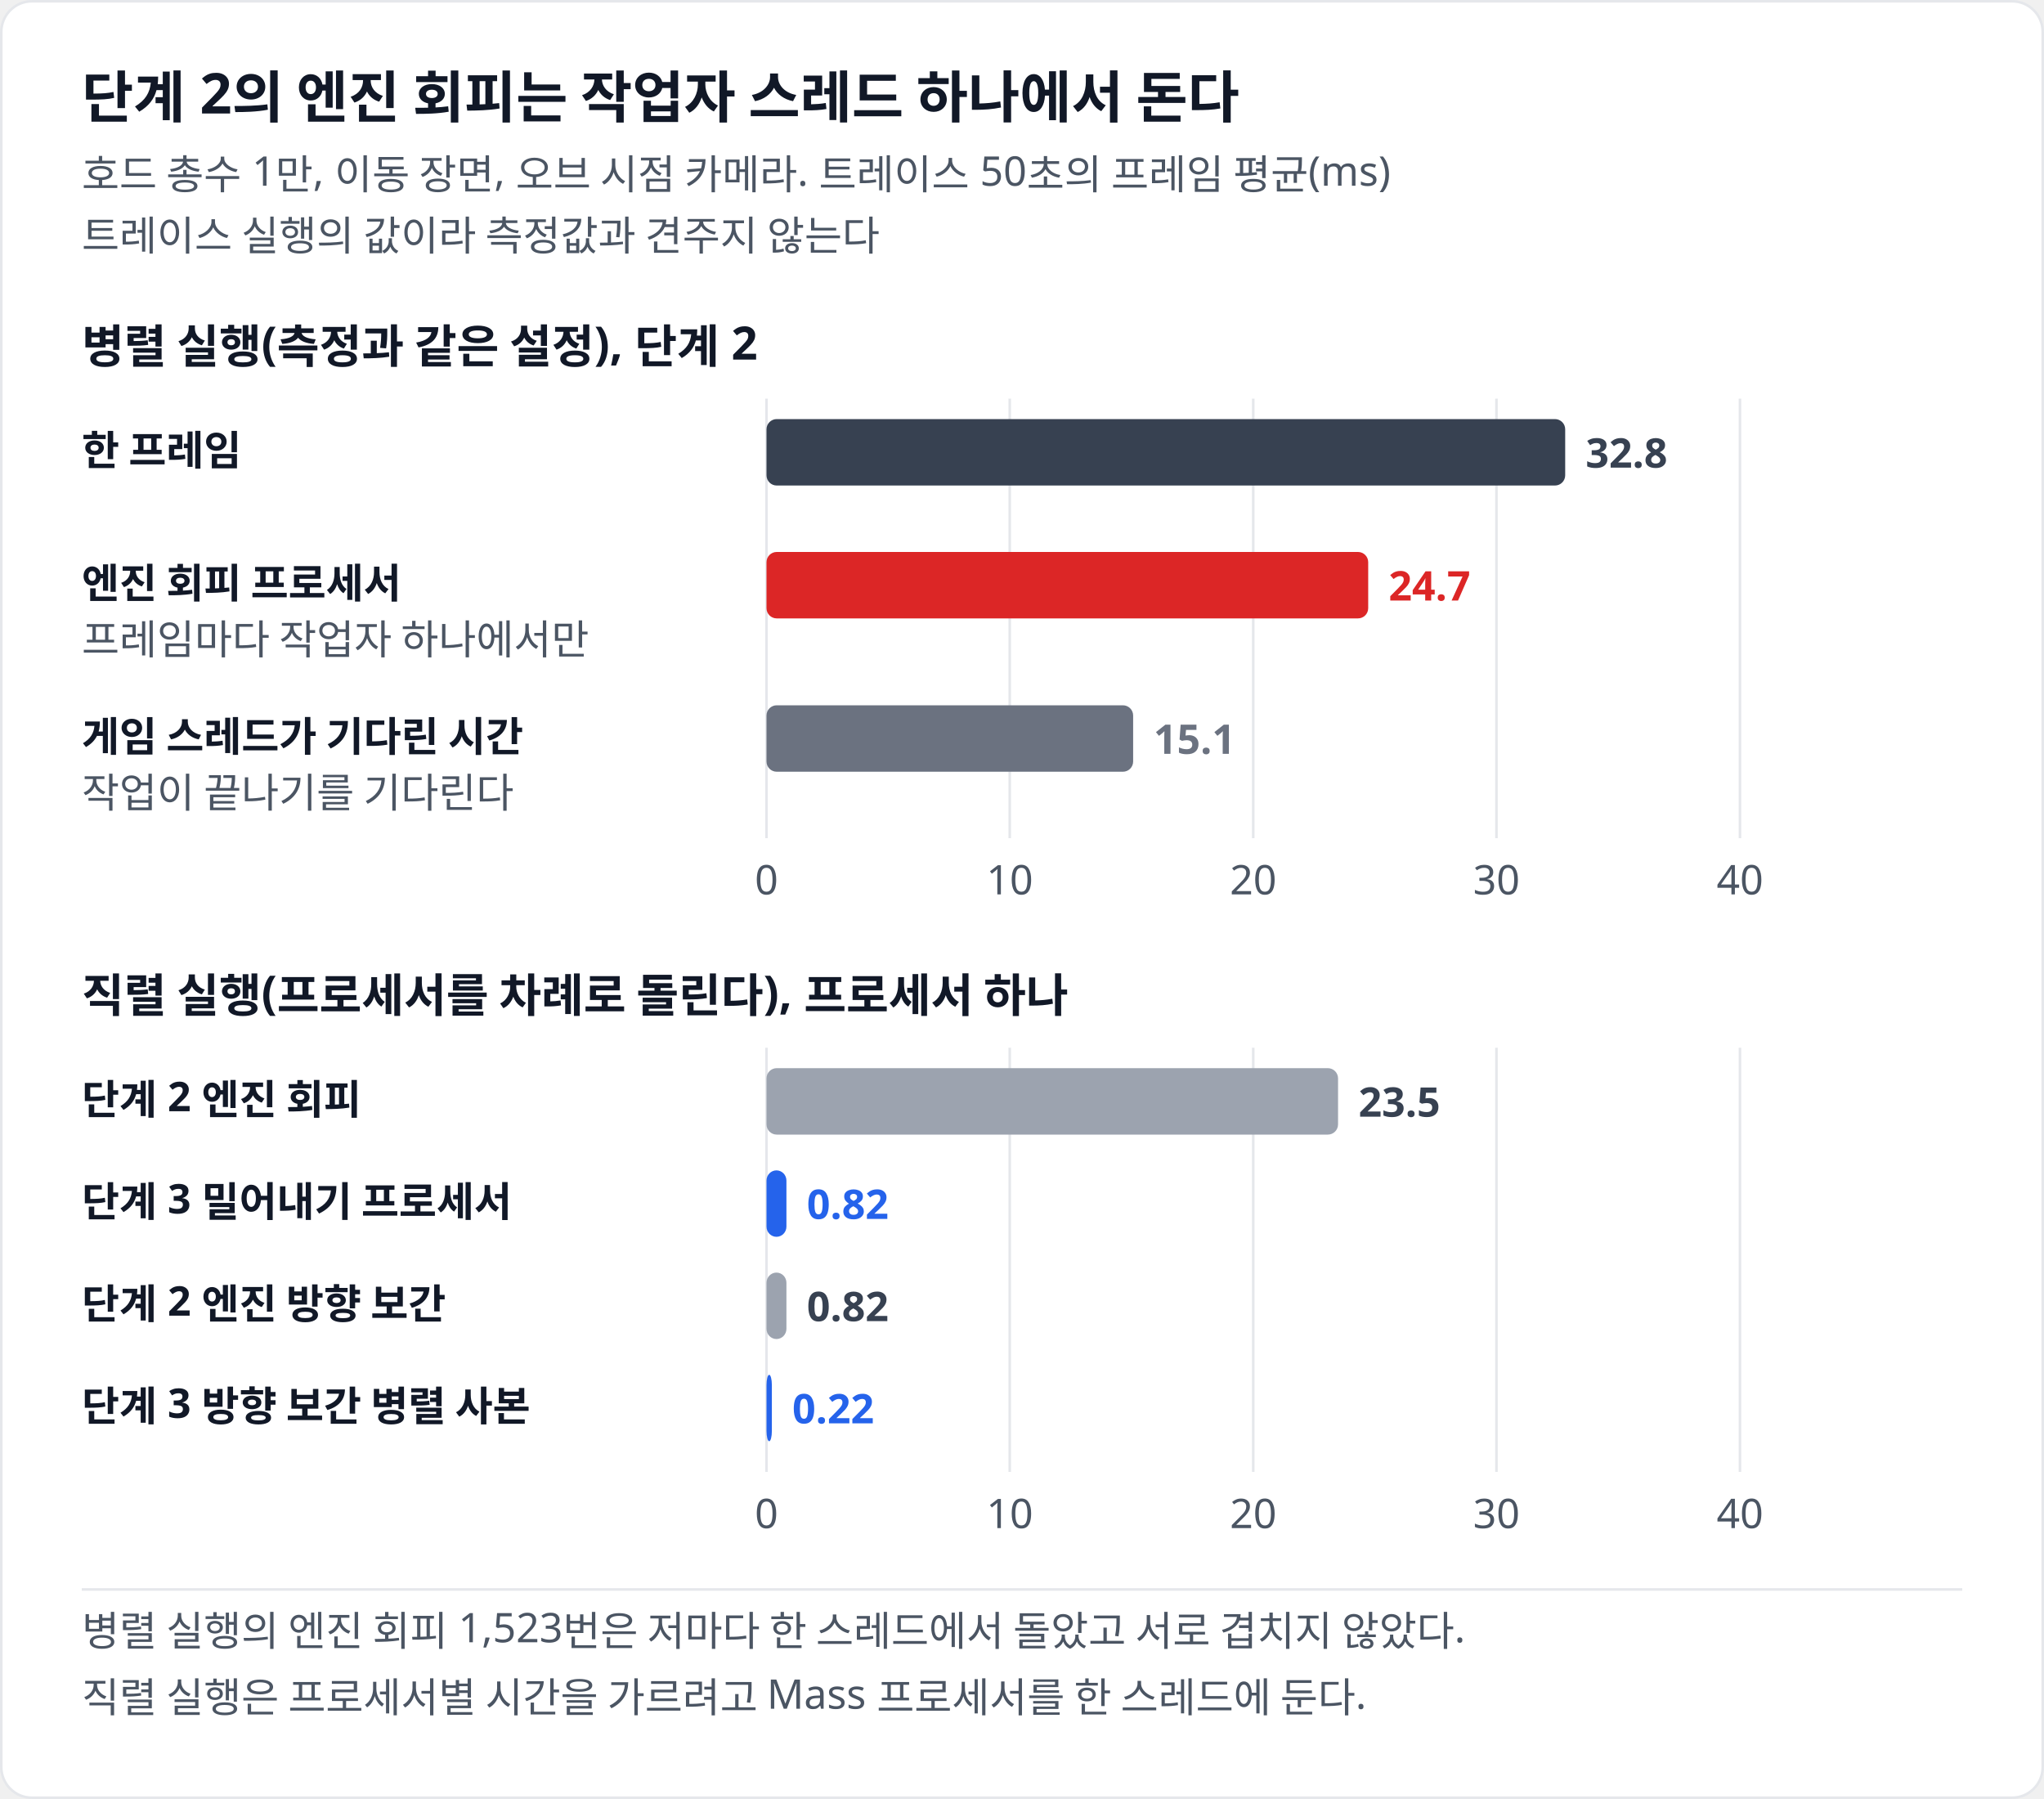
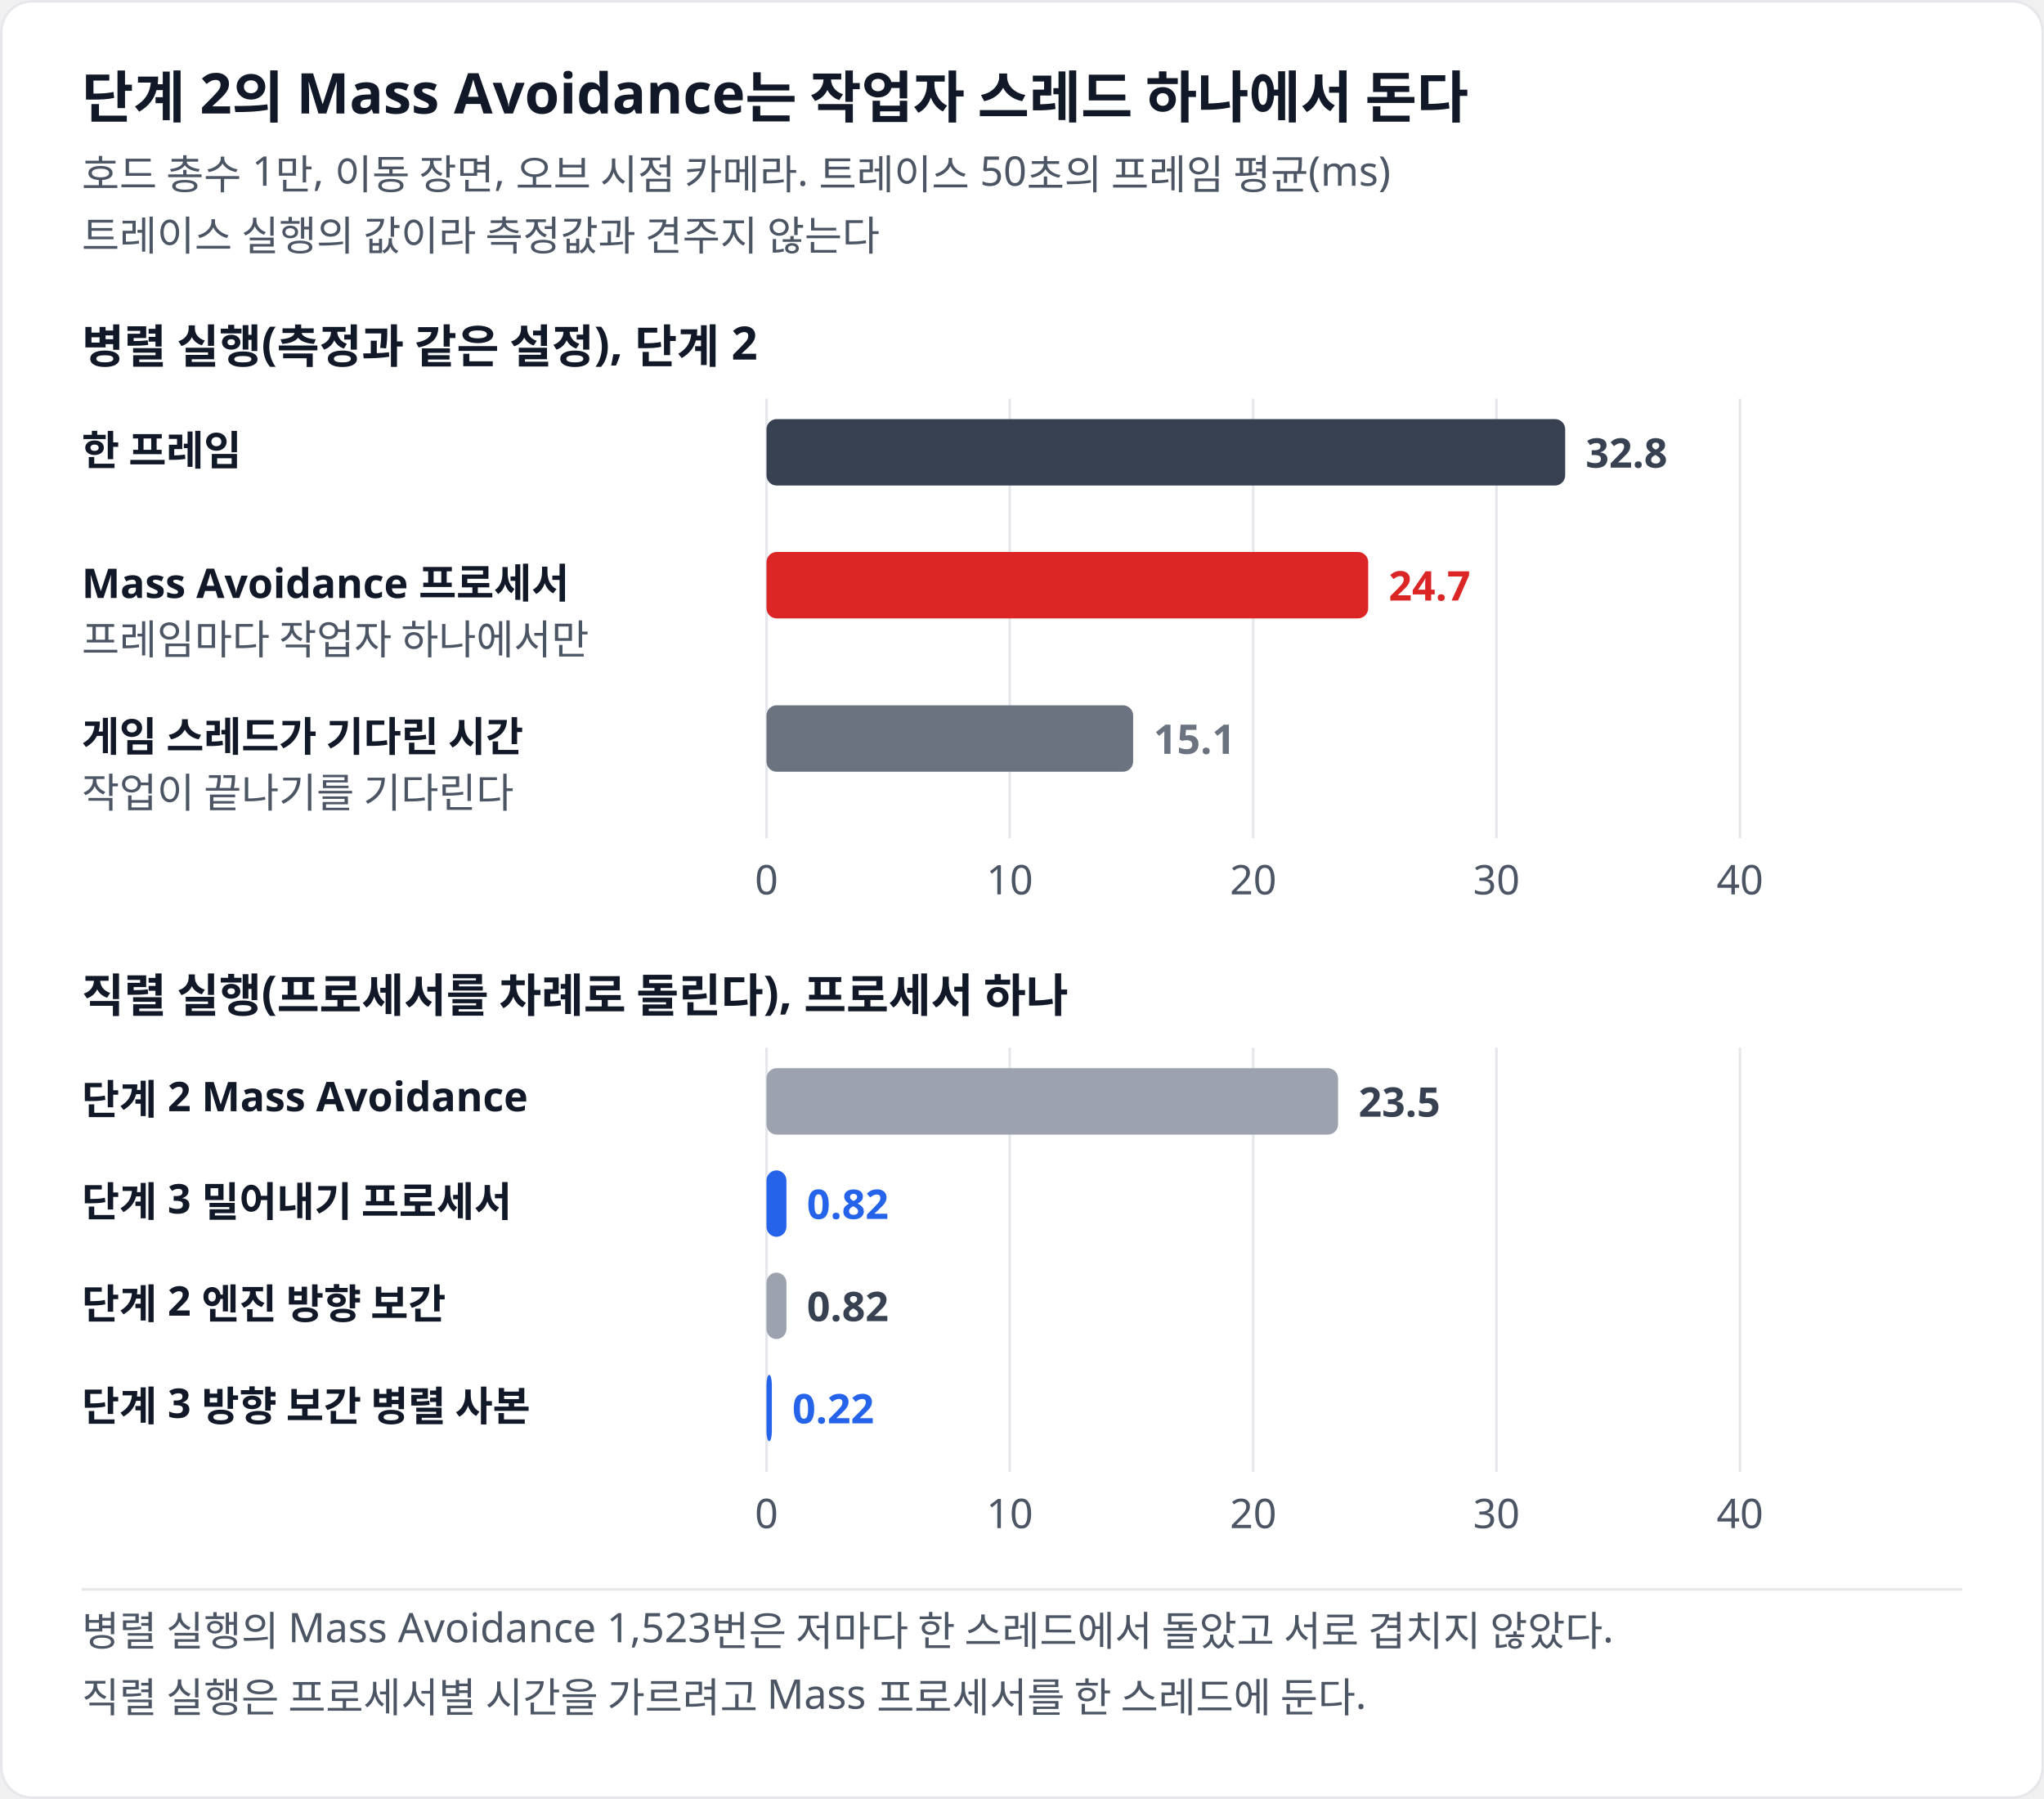
<svg xmlns="http://www.w3.org/2000/svg" width="800" height="704" viewBox="0 0 800 704" font-family="Malgun Gothic, Apple SD Gothic Neo, Noto Sans KR, Segoe UI, sans-serif" font-size="16" fill="#111827">
  <defs>
    <marker id="arrow" viewBox="0 0 10 10" refX="9" refY="5" markerWidth="7" markerHeight="7" orient="auto-start-reverse">
      <path d="M0 0 L10 5 L0 10 z" fill="#374151" />
    </marker>
    <marker id="arrowr" viewBox="0 0 10 10" refX="9" refY="5" markerWidth="7" markerHeight="7" orient="auto-start-reverse">
      <path d="M0 0 L10 5 L0 10 z" fill="#dc2626" />
    </marker>
    <marker id="arrowb" viewBox="0 0 10 10" refX="9" refY="5" markerWidth="7" markerHeight="7" orient="auto-start-reverse">
      <path d="M0 0 L10 5 L0 10 z" fill="#2563eb" />
    </marker>
  </defs>
  <rect x="0.5" y="0.5" width="799" height="703" rx="12" fill="#ffffff" stroke="#e5e7eb" />
-   <text x="32" y="46" font-size="22" font-weight="700">단계 2의 엔진 회피는 작업자 스레드 하나에서 돈다</text>
+   <text x="32" y="46" font-size="22" font-weight="700">단계 2의 Mass Avoidance는 작업자 스레드 하나에서 돈다</text>
  <text x="32" y="74" font-size="16" fill="#4b5563">호드 총수 1만, 이동 장면, 오브 시점 카메라. 트레이스 50초의 프레임 평균(ms)</text>
  <text x="32" y="98" font-size="16" fill="#4b5563">트레이스 실행의 값이라 측정값과 견주지 않는다</text>
  <text x="32" y="142" font-size="18" font-weight="700">병렬 실행(측정과 같은 설정), 단계 2</text>
  <line x1="300.0" y1="156" x2="300.0" y2="328" stroke="#e5e7eb" />
  <text x="300.0" y="350" text-anchor="middle" font-size="16" fill="#4b5563">0</text>
  <line x1="395.2" y1="156" x2="395.2" y2="328" stroke="#e5e7eb" />
  <text x="395.2" y="350" text-anchor="middle" font-size="16" fill="#4b5563">10</text>
  <line x1="490.5" y1="156" x2="490.5" y2="328" stroke="#e5e7eb" />
  <text x="490.5" y="350" text-anchor="middle" font-size="16" fill="#4b5563">20</text>
  <line x1="585.7" y1="156" x2="585.7" y2="328" stroke="#e5e7eb" />
  <text x="585.7" y="350" text-anchor="middle" font-size="16" fill="#4b5563">30</text>
  <line x1="681.0" y1="156" x2="681.0" y2="328" stroke="#e5e7eb" />
  <text x="681.0" y="350" text-anchor="middle" font-size="16" fill="#4b5563">40</text>
  <text x="32" y="182" font-size="16" font-weight="700">한 프레임</text>
  <rect x="300" y="164" width="312.6" height="26" rx="4" fill="#374151" />
  <text x="620.6" y="183" font-size="16" font-weight="700" fill="#374151">32.8</text>
-   <text x="32" y="234" font-size="16" font-weight="700">엔진 회피 프로세서</text>
+   <text x="32" y="234" font-size="16" font-weight="700">Mass Avoidance 프로세서</text>
  <text x="32" y="256" font-size="16" fill="#4b5563">프레임마다 작업자 하나에서만</text>
  <rect x="300" y="216" width="235.5" height="26" rx="4" fill="#dc2626" />
  <text x="543.5" y="235" font-size="16" font-weight="700" fill="#dc2626">24.7</text>
  <text x="32" y="294" font-size="16" font-weight="700">게임 스레드가 기다린 시간</text>
  <text x="32" y="316" font-size="16" fill="#4b5563">작업이 끝나기를 기다린다</text>
  <rect x="300" y="276" width="143.5" height="26" rx="4" fill="#6b7280" />
  <text x="451.5" y="295" font-size="16" font-weight="700" fill="#6b7280">15.1</text>
  <text x="32" y="396" font-size="18" font-weight="700">직렬 실행(프로세서를 차례로 돌린다), 프로세서 하나</text>
  <line x1="300.0" y1="410" x2="300.0" y2="576" stroke="#e5e7eb" />
  <text x="300.0" y="598" text-anchor="middle" font-size="16" fill="#4b5563">0</text>
  <line x1="395.2" y1="410" x2="395.2" y2="576" stroke="#e5e7eb" />
  <text x="395.2" y="598" text-anchor="middle" font-size="16" fill="#4b5563">10</text>
  <line x1="490.5" y1="410" x2="490.5" y2="576" stroke="#e5e7eb" />
  <text x="490.5" y="598" text-anchor="middle" font-size="16" fill="#4b5563">20</text>
  <line x1="585.7" y1="410" x2="585.7" y2="576" stroke="#e5e7eb" />
  <text x="585.7" y="598" text-anchor="middle" font-size="16" fill="#4b5563">30</text>
  <line x1="681.0" y1="410" x2="681.0" y2="576" stroke="#e5e7eb" />
  <text x="681.0" y="598" text-anchor="middle" font-size="16" fill="#4b5563">40</text>
-   <text x="32" y="436" font-size="16" font-weight="700">단계 2 엔진 회피</text>
+   <text x="32" y="436" font-size="16" font-weight="700">단계 2 Mass Avoidance</text>
  <rect x="300" y="418" width="223.7" height="26" rx="4" fill="#9ca3af" />
  <text x="531.7" y="437" font-size="16" font-weight="700" fill="#374151">23.5</text>
  <text x="32" y="476" font-size="16" font-weight="700">단계 3 밀어내기 프로세서</text>
  <rect x="300" y="458" width="7.8" height="26" rx="4" fill="#2563eb" />
  <text x="315.8" y="477" font-size="16" font-weight="700" fill="#2563eb">0.82</text>
  <text x="32" y="516" font-size="16" font-weight="700">단계 2 엔진 방향 보간</text>
  <rect x="300" y="498" width="7.8" height="26" rx="4" fill="#9ca3af" />
  <text x="315.8" y="517" font-size="16" font-weight="700" fill="#374151">0.82</text>
  <text x="32" y="556" font-size="16" font-weight="700">단계 3 방향 보간 병렬 사본</text>
  <rect x="300" y="538" width="2.1" height="26" rx="4" fill="#2563eb" />
  <text x="310.1" y="557" font-size="16" font-weight="700" fill="#2563eb">0.22</text>
  <line x1="32" y1="622" x2="768" y2="622" stroke="#e5e7eb" />
-   <text x="32" y="644" font-size="16" fill="#4b5563">병렬 실행의 엔진 회피 1,523번은 저마다 한 스레드에서 돌았고 서로 겹치지 않았다.</text>
+   <text x="32" y="644" font-size="16" fill="#4b5563">병렬 실행의 Mass Avoidance 1,523번은 저마다 한 스레드에서 돌았고 서로 겹치지 않았다.</text>
  <text x="32" y="670" font-size="16" fill="#4b5563">직렬 실행은 프로세서별 시간을 가르려고 Mass 프로세서를 한 스레드에 둔다.</text>
</svg>
